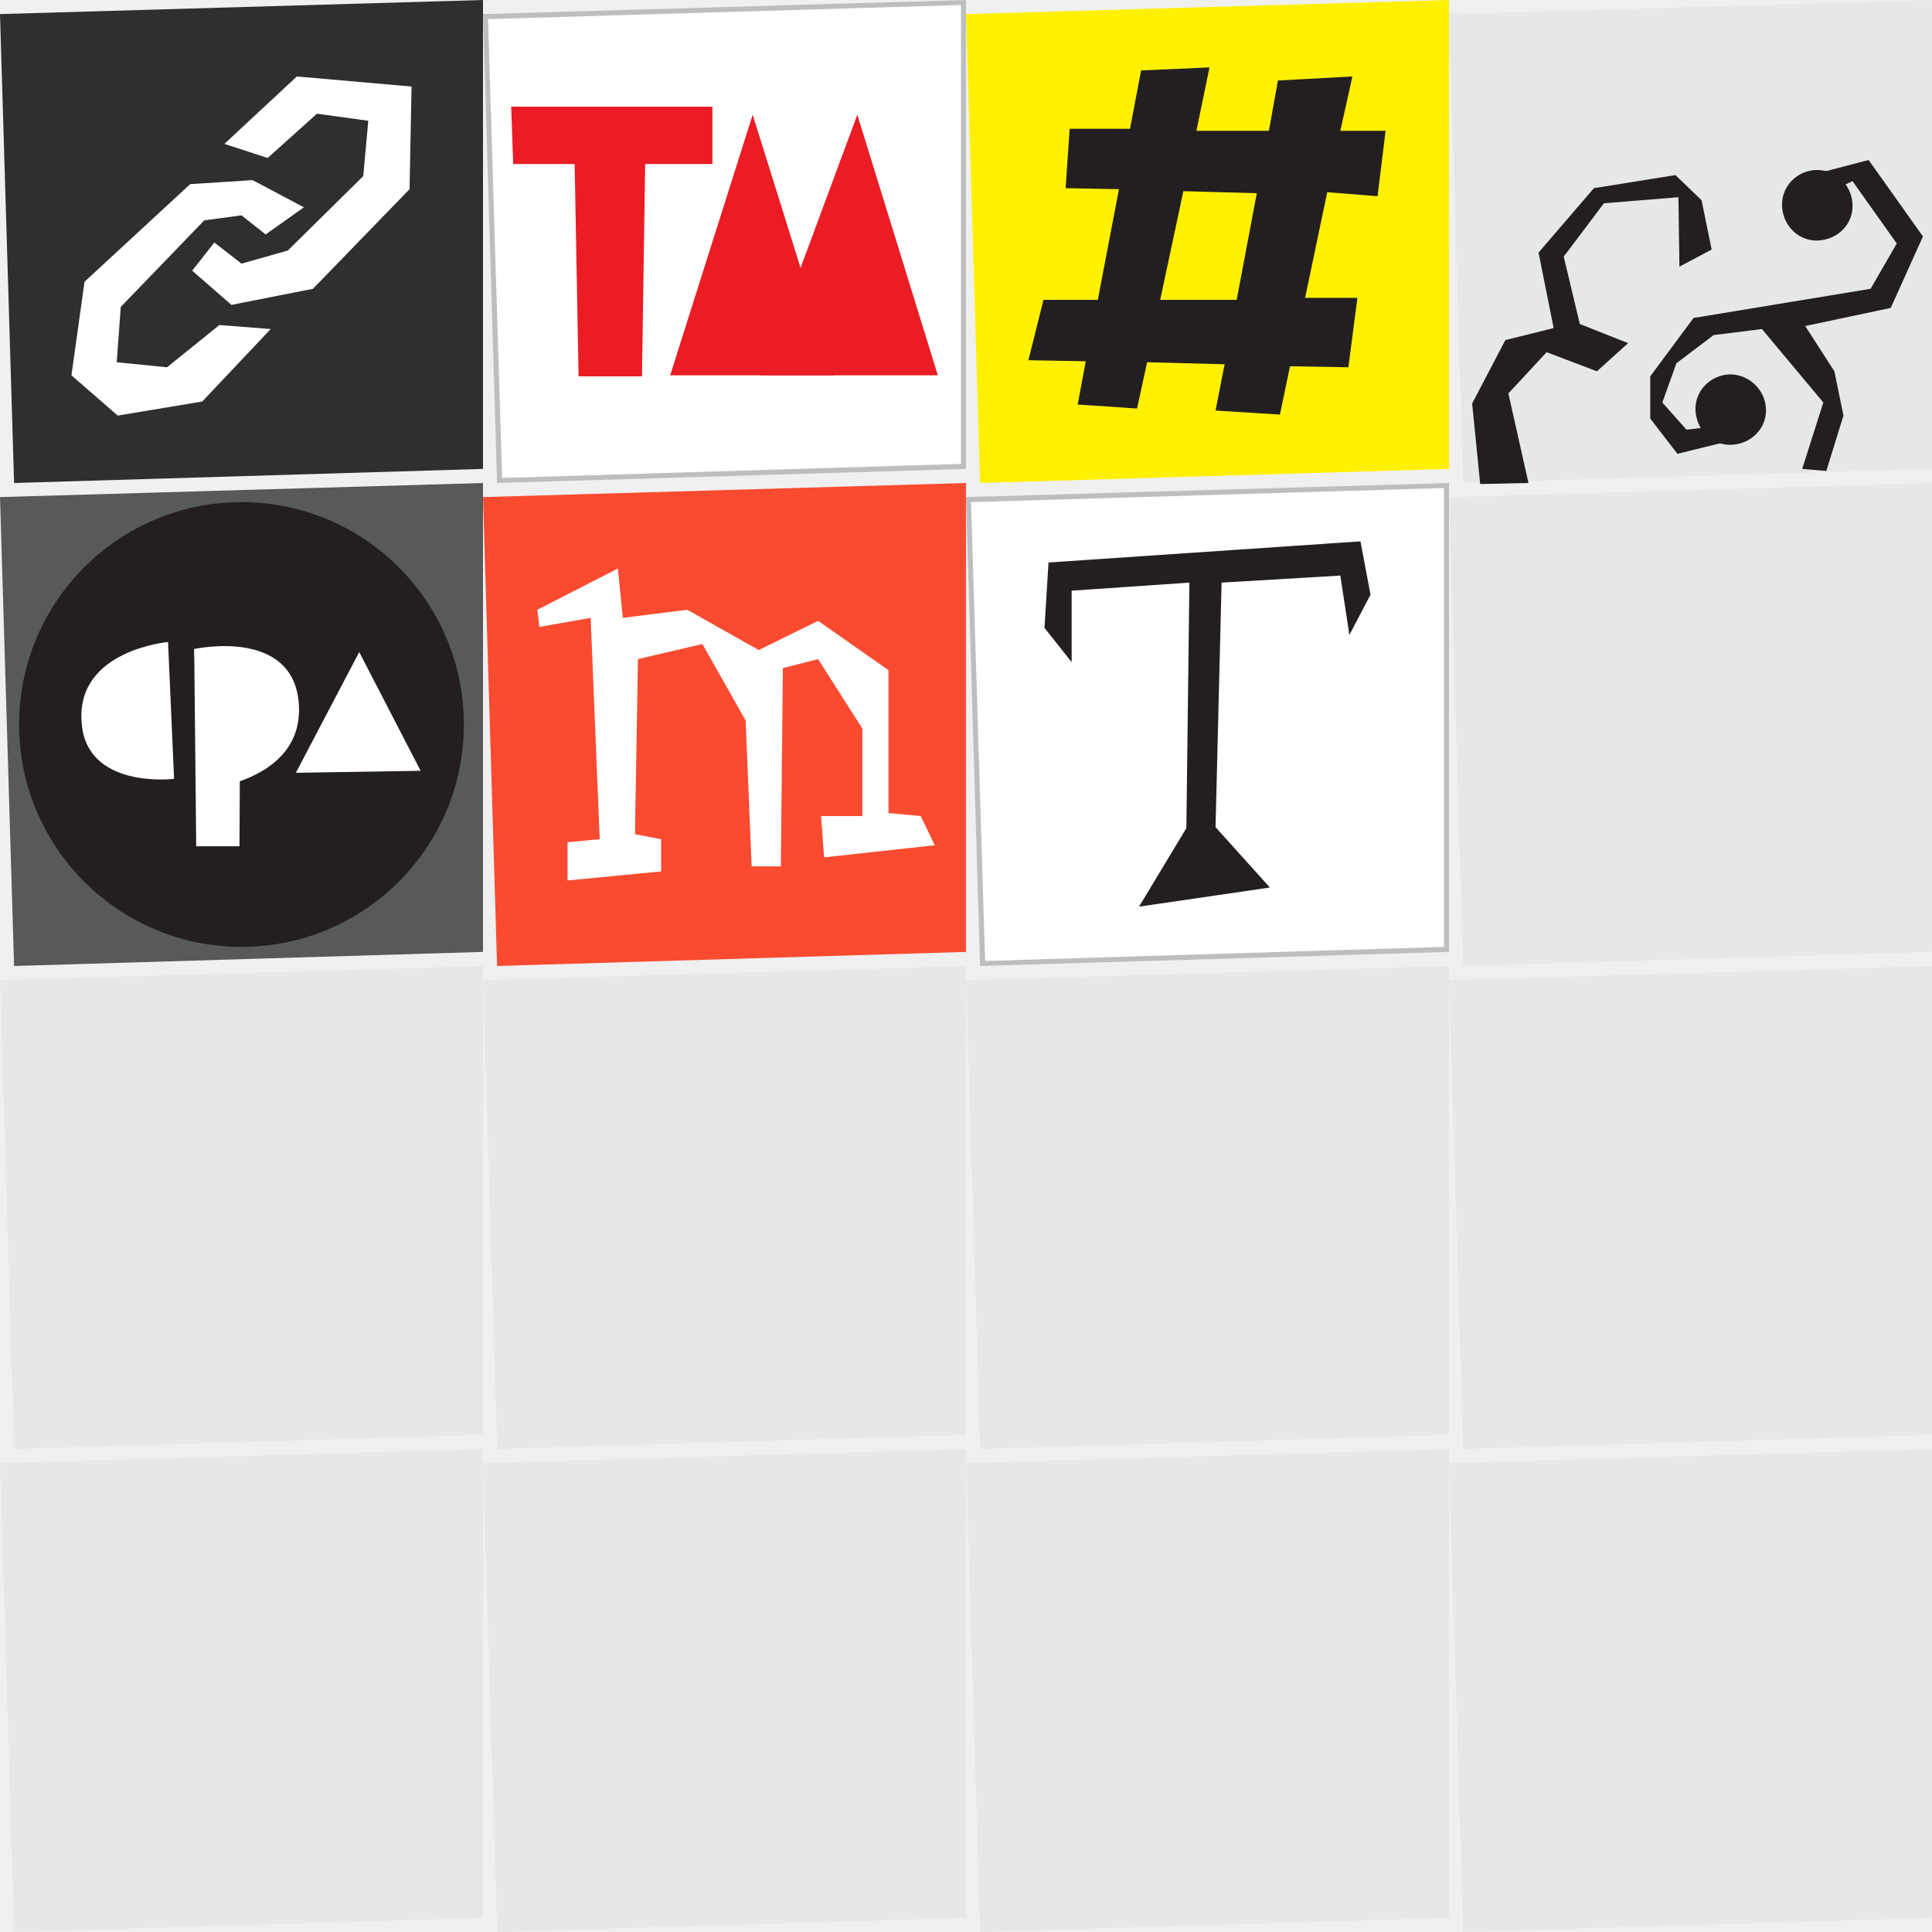
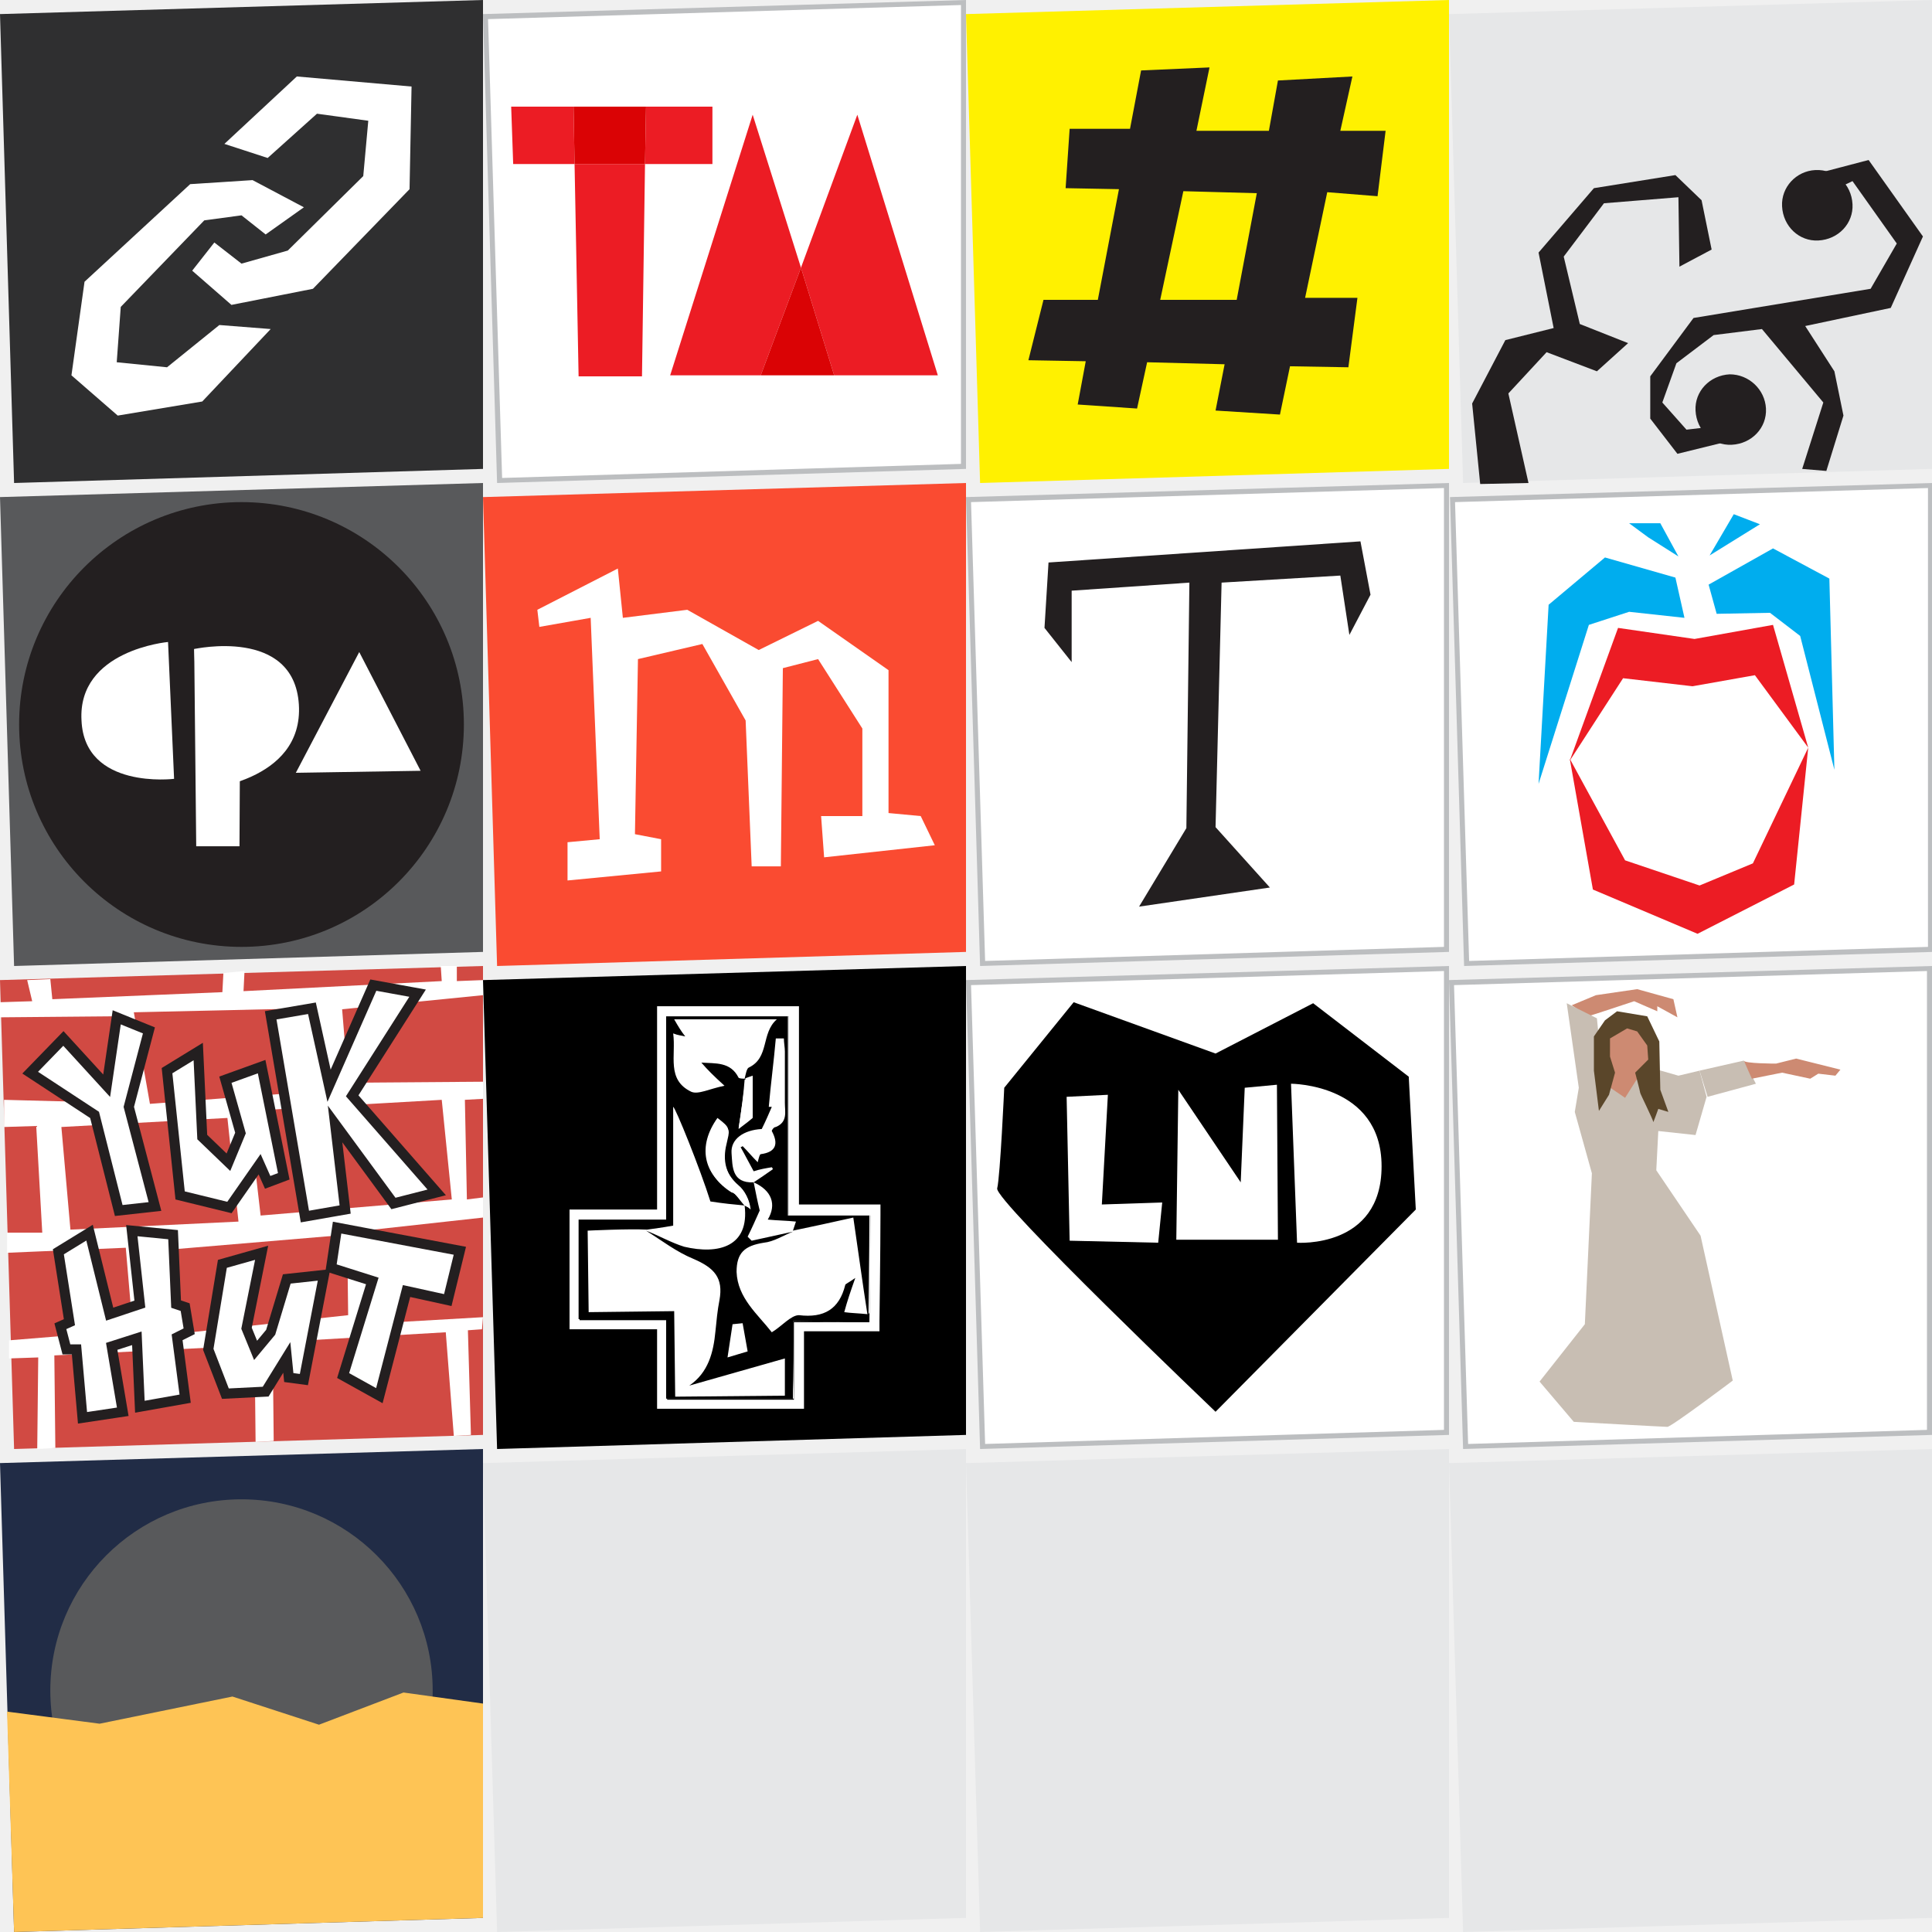
- <svg xmlns="http://www.w3.org/2000/svg" version="1.1" id="Layer_1" x="0px" y="0px" viewBox="0 0 192 192" style="enable-background:new 0 0 192 192;" xml:space="preserve">
+ <svg xmlns="http://www.w3.org/2000/svg" version="1.1" id="Layer_1" x="0px" y="0px" width="192px" height="192px" viewBox="0 0 192 192" style="enable-background:new 0 0 192 192;" xml:space="preserve">
  <style type="text/css">
	.st0{fill:#FA4B31;}
	.st1{fill:#FFFFFF;}
- 	.st2{fill:#FFF100;}
+ 	.st2{fill:#E6E7E8;}
	.st3{fill:#231F20;}
- 	.st4{fill:#E6E7E8;}
- 	.st5{fill:#58595B;}
- 	.st6{fill:#BCBEC0;}
- 	.st7{fill:#EC1C24;}
- 	.st8{enable-background:new    ;}
+ 	.st4{fill:#58595B;}
+ 	.st5{fill:#BCBEC0;}
+ 	.st6{fill:#EC1C24;}
+ 	.st7{fill:#DA0305;}
+ 	.st8{fill:#212C46;}
	.st9{fill:#2F2F30;}
+ 	.st10{fill:#00ADEE;}
+ 	.st11{fill:#D14A43;}
+ 	.st12{fill:#FFFFFF;stroke:#231F20;stroke-miterlimit:10;}
+ 	.st13{fill:#CD8A72;}
+ 	.st14{fill:#C8BEB3;}
+ 	.st15{fill:#5A462A;}
+ 	.st16{fill:#FEC455;}
+ 	.st17{fill:#FFF100;}
</style>
  <g>
    <polygon class="st0" points="96,94.6 49.4,96 48,49.4 96,48  " />
    <polygon class="st1" points="61.4,56.5 53.4,60.6 53.6,62.3 58.7,61.4 59.6,83.4 56.4,83.7 56.4,87.5 65.7,86.6 65.7,83.4    63.1,82.9 63.4,65.5 69.8,64 74.1,71.6 74.7,86.1 77.6,86.1 77.8,66.4 81.3,65.5 85.7,72.4 85.7,81.1 81.6,81.1 81.9,85.2 92.9,84    91.5,81.1 88.3,80.8 88.3,66.6 81.3,61.7 75.4,64.6 68.3,60.6 61.9,61.4  " />
  </g>
  <g>
    <g>
-       <polygon class="st2" points="144,0 96,1.4 97.4,48 144,46.6   " />
-     </g>
-     <path class="st3" d="M136.9,19.5l0.8-6.5h-4.5l1.2-5.4L127,8l-0.9,5h-7.2l1.3-6.3L113.4,7l-1.1,5.8h-6l-0.4,5.9l5.3,0.1l-2.1,11   h-5.4l-1.5,6l5.7,0.1l-0.8,4.3l5.9,0.4l1-4.6l7.7,0.2l-0.9,4.6l6.4,0.4l1-4.8l5.8,0.1l0.9-6.9h-5.2l2.2-10.5L136.9,19.5z    M122.9,29.8h-7.6l2.3-10.8l7.3,0.2L122.9,29.8z" />
-   </g>
-   <g>
-     <g>
-       <polygon class="st4" points="192,0 144,1.4 145.4,48 192,46.6   " />
+       <polygon class="st2" points="192,0 144,1.4 145.4,48 192,46.6   " />
    </g>
    <path class="st3" d="M175.5,40.6c0.1,1.9-1.4,3.5-3.4,3.6c-1.9,0.1-3.5-1.4-3.6-3.4c-0.1-1.9,1.4-3.5,3.4-3.6   C173.8,37.2,175.4,38.7,175.5,40.6z" />
    <path class="st3" d="M184.1,20.3c0.1,1.9-1.4,3.5-3.4,3.6c-1.9,0.1-3.5-1.4-3.6-3.4c-0.1-1.9,1.4-3.5,3.3-3.6   C182.4,16.8,184,18.3,184.1,20.3z" />
    <polygon class="st3" points="179.6,17.5 185.7,15.9 191.1,23.5 187.9,30.6 179.4,32.4 182.3,36.9 183.2,41.3 181.5,46.8    179.1,46.6 181.2,40 175.1,32.7 170.3,33.3 166.6,36.1 165.2,40 167.6,42.7 171,42.3 173.6,43.4 166.7,45.1 164,41.6 164,37.4    168.3,31.6 185.9,28.7 188.5,24.2 184.1,18 182,19  " />
    <polygon class="st3" points="161.8,34.1 158.7,36.9 153.7,35 149.9,39.1 151.9,48 147.1,48.1 146.3,40.1 149.6,33.8 154.4,32.6    152.9,25.1 158.4,18.7 166.5,17.4 169.1,19.9 170.1,24.8 166.9,26.5 166.8,19.6 159.4,20.2 155.4,25.5 157,32.2  " />
  </g>
  <g>
    <g>
-       <polygon class="st5" points="48,48 0,49.4 1.4,96 48,94.6   " />
+       <polygon class="st4" points="48,48 0,49.4 1.4,96 48,94.6   " />
    </g>
    <circle class="st3" cx="24" cy="72" r="22.1" />
    <polygon class="st1" points="35.7,64.8 29.4,76.8 41.8,76.6  " />
    <path class="st1" d="M17.3,77.4l-0.6-13.6c0,0-9,0.8-8.6,7.8C8.4,78.5,17.3,77.4,17.3,77.4z" />
    <path class="st1" d="M19.3,64.5l0.6,14c0,0,10.3-0.7,9.8-8.5C29.2,62.3,19.3,64.5,19.3,64.5z" />
    <polygon class="st1" points="19.3,64.5 19.5,84.1 23.8,84.1 23.9,64.5  " />
  </g>
  <g>
    <g>
      <polygon class="st1" points="48.3,1.6 95.8,0.3 95.8,46.4 49.6,47.7   " />
-       <path class="st6" d="M95.5,0.5v45.6l-45.6,1.4L48.5,1.9L95.5,0.5 M96,0L48,1.4L49.4,48L96,46.6V0L96,0z" />
+       <path class="st5" d="M95.5,0.5v45.6l-45.6,1.4L48.5,1.9L95.5,0.5 M96,0L48,1.4L49.4,48L96,46.6V0L96,0z" />
    </g>
  </g>
  <g>
-     <polygon class="st7" points="50.8,10.6 51,16.3 70.8,16.3 70.8,10.6  " />
-     <polygon class="st7" points="57,10.6 57.5,37.4 63.8,37.4 64.2,10.6  " />
-     <polygon class="st7" points="74.8,11.4 66.6,37.3 82.9,37.3  " />
-     <polygon class="st7" points="85.2,11.4 75.6,37.3 93.2,37.3  " />
+     <path class="st6" d="M57,10.6h-6.2l0.2,5.7h6.1L57,10.6 M70.8,10.6h-6.6l-0.1,5.7h6.7V10.6" />
+     <polyline class="st6" points="64.1,16.3 57.1,16.3 57.5,37.4 63.8,37.4 64.1,16.3  " />
+     <polyline class="st7" points="64.2,10.6 57,10.6 57.1,16.3 64.1,16.3 64.2,10.6  " />
+     <polyline class="st6" points="74.8,11.4 66.6,37.3 82.9,37.3 75.6,37.3 79.6,26.6 74.8,11.4  " />
+     <polyline class="st6" points="85.2,11.4 79.6,26.6 82.9,37.3 93.2,37.3 85.2,11.4  " />
+     <polyline class="st7" points="79.6,26.6 75.6,37.3 82.9,37.3 79.6,26.6  " />
  </g>
-   <text transform="matrix(1 0 0 1 -158.1729 -87.7495)" class="st8">
-     <tspan x="0" y="0" style="font-family:'MyriadPro-Regular'; font-size:12px;">Love Nothing Day</tspan>
-     <tspan x="0" y="14.4" style="font-family:'MyriadPro-Regular'; font-size:12px;">The Kate Bush Dance</tspan>
-     <tspan x="0" y="28.8" style="font-family:'MyriadPro-Regular'; font-size:12px;">Is Mercury in Gatorade?</tspan>
-     <tspan x="0" y="43.2" style="font-family:'MyriadPro-Regular'; font-size:12px;">Yuk Hut</tspan>
-     <tspan x="0" y="57.6" style="font-family:'MyriadPro-Regular'; font-size:12px;">Chicago IRL</tspan>
-     <tspan x="0" y="72" style="font-family:'MyriadPro-Regular'; font-size:12px;">Is You Is?</tspan>
-     <tspan x="0" y="86.4" style="font-family:'MyriadPro-Regular'; font-size:12px;">Saatchi Art</tspan>
-     <tspan x="0" y="100.8" style="font-family:'MyriadPro-Regular'; font-size:12px;">Totes-Cute.com</tspan>
-   </text>
  <g>
    <g>
      <polygon class="st1" points="96.3,49.6 143.8,48.3 143.8,94.4 97.6,95.7   " />
-       <path class="st6" d="M143.5,48.5v45.6l-45.6,1.4l-1.4-45.6L143.5,48.5 M144,48l-48,1.4L97.4,96l46.6-1.4V48L144,48z" />
+       <path class="st5" d="M143.5,48.5v45.6l-45.6,1.4l-1.4-45.6L143.5,48.5 M144,48l-48,1.4L97.4,96l46.6-1.4V48L144,48z" />
    </g>
  </g>
  <g>
-     <polygon class="st4" points="192,48 144,49.4 145.4,96 192,94.6  " />
+     <g>
+       <polygon class="st1" points="144.3,49.6 191.8,48.3 191.8,94.4 145.7,95.7   " />
+       <path class="st5" d="M191.6,48.5v45.6l-45.6,1.4l-1.4-45.6L191.6,48.5 M192.1,48l-48,1.4l1.4,46.6l46.6-1.4V48L192.1,48z" />
+     </g>
  </g>
  <g>
-     <polygon class="st4" points="144,96 96,97.4 97.4,144 144,142.6  " />
+     <g>
+       <polygon class="st1" points="96.3,97.6 143.8,96.3 143.8,142.4 97.6,143.7   " />
+       <path class="st5" d="M143.5,96.5v45.6l-45.6,1.4l-1.4-45.6L143.5,96.5 M144,96l-48,1.4l1.4,46.6l46.6-1.4V96L144,96z" />
+     </g>
  </g>
  <g>
-     <polygon class="st4" points="192,96 144,97.4 145.4,144 192,142.6  " />
+     <g>
+       <polygon class="st1" points="144.3,97.6 191.8,96.3 191.8,142.4 145.6,143.7   " />
+       <path class="st5" d="M191.5,96.5v45.6l-45.6,1.4l-1.4-45.6L191.5,96.5 M192,96l-48,1.4l1.4,46.6l46.6-1.4V96L192,96z" />
+     </g>
  </g>
  <g>
-     <polygon class="st4" points="48,96 0,97.4 1.4,144 48,142.6  " />
+     <polygon class="st2" points="144,144 96,145.4 97.4,192 144,190.6  " />
  </g>
  <g>
-     <polygon class="st4" points="96,96 48,97.4 49.4,144 96,142.6  " />
+     <polygon class="st2" points="192,144 144,145.4 145.4,192 192,190.6  " />
  </g>
  <g>
-     <polygon class="st4" points="144,144 96,145.4 97.4,192 144,190.6  " />
+     <polygon class="st8" points="48,144 0,145.4 1.4,192 48,190.6  " />
  </g>
  <g>
-     <polygon class="st4" points="192,144 144,145.4 145.4,192 192,190.6  " />
-   </g>
-   <g>
-     <polygon class="st4" points="48,144 0,145.4 1.4,192 48,190.6  " />
-   </g>
-   <g>
-     <polygon class="st4" points="96,144 48,145.4 49.4,192 96,190.6  " />
+     <polygon class="st2" points="96,144 48,145.4 49.4,192 96,190.6  " />
  </g>
  <polygon class="st3" points="104.2,55.9 103.8,62.4 106.5,65.8 106.5,58.7 118.2,57.9 117.9,82.3 113.2,90.1 126.2,88.2 120.8,82.2   121.4,57.9 133.2,57.2 134.1,63.1 136.2,59.1 135.2,53.8 " />
  <g>
    <polygon class="st9" points="48,0 0,1.4 1.4,48 48,46.6  " />
  </g>
  <g>
    <polygon class="st1" points="22.3,14.3 26.6,15.7 31.5,11.3 36.6,12 36.1,17.5 28.6,24.9 24,26.2 21.3,24.1 19.1,26.9 23,30.3    31.1,28.7 40.7,18.8 40.9,8.6 29.5,7.6  " />
    <polygon class="st1" points="30.2,20.6 25.1,17.9 18.9,18.3 8.4,28 7.1,37.3 11.7,41.3 20.1,39.9 26.9,32.7 21.8,32.3 16.6,36.5    11.6,36 12,30.5 20.3,21.9 24,21.4 26.4,23.3  " />
  </g>
+   <polygon class="st10" points="166.5,57.4 159.5,55.4 153.9,60.1 152.9,77.9 157.9,62.1 161.9,60.8 167.4,61.4 " />
+   <polygon class="st10" points="169.8,58.1 170.6,61 175.9,60.9 178.9,63.2 182.3,76.5 181.8,57.5 176.2,54.5 " />
+   <polygon class="st10" points="174.9,52.1 172.3,51.1 169.9,55.2 " />
+   <polygon class="st10" points="161.9,52 165,52 166.8,55.3 163.8,53.4 " />
+   <polygon class="st6" points="160.8,62.4 156,75.6 161.3,67.4 168.2,68.2 174.4,67.1 179.7,74.3 176.2,62.1 168.4,63.5 " />
+   <polyline class="st6" points="179.7,74.3 178.3,87.9 168.7,92.8 158.3,88.4 156,75.4 161.5,85.5 168.9,88 174.2,85.8 179.7,74.3 " />
+   <g>
+     <polygon class="st11" points="48,96 0,97.4 1.4,144 48,142.6  " />
+   </g>
+   <path class="st1" d="M48,130.9l-10.4,0.6l-0.5-9.3L48,121l0-2l-1.6,0.2l-0.2-9.9l1.8-0.1l0-1.7l-13.4,0.1l-0.6-7.3L48,98.9l0-1.5  l-2.6,0.1l0-1.5l-1.6,0l0.1,1.5l-19.7,1l0.1-2l-2.1,0.2l-0.1,1.9L5.2,99.3l-0.2-2l-2.3,0.1l0.5,2.1L0,99.6v1.5l11.3-0.1l0.5,8.6  l-11.4-0.3v2.7l3.2-0.1l0.6,10.6l-3.5,0l0,2l11.8-0.5l0.7,8.2l-12.3,1v1.8l2.9-0.1L3.7,144l1.8-0.1l-0.1-9.2l19.9-1l0.1,9.6l1.8-0.1  l-0.1-9.8l17.2-1l0.8,10.3l1.7-0.1l-0.3-10.4l1.4-0.1L48,130.9z M43.9,109.3l1,9.9l-19,1.6l-1.2-10.4L43.9,109.3z M31,100.2l1.1,8.2  l-17.2,1.3l-1.6-9.1L31,100.2z M7,122.2L6.1,112l16.5-0.9l1.1,10.3L7,122.2z M15.3,132.8l-1-8.4l20.2-1.7l0.1,8L15.3,132.8z" />
+   <polygon class="st12" points="26.9,100.9 31,100.2 32.7,107.9 37.1,97.9 41.5,98.7 35,108.9 43.4,118.5 39.1,119.6 33.3,111.7   34.3,120.2 30.3,120.9 " />
+   <polygon class="st12" points="22.4,107.3 26,106 28.2,116.9 26.6,117.5 25.8,115.7 22.8,120 17.9,118.8 16.6,106.4 19.7,104.5   20.1,113 22.7,115.5 23.9,112.6 " />
+   <polygon class="st12" points="11.6,101.1 14.8,102.4 12.8,110 15.4,119.9 11.8,120.3 9.4,110.8 3,106.6 6.3,103.2 10.6,107.9 " />
+   <polygon class="st12" points="13.1,122.3 17.2,122.7 17.5,129.6 18.4,129.9 18.8,132.3 17.6,132.9 18.4,139 13.9,139.8 13.6,133   11.1,133.8 12.2,140.3 8.2,140.9 7.6,134.1 6.6,134.1 6,131.8 6.9,131.4 5.8,124.4 8.9,122.5 10.9,130.6 13.9,129.6 " />
+   <polygon class="st12" points="22.1,125.6 26,124.5 24.5,132 25.4,134.2 26.9,132.4 28.5,127.1 32.2,126.7 30.2,137.1 28.7,136.9   28.5,134.9 26.4,138.3 22.4,138.5 20.7,134.1 " />
+   <polygon class="st12" points="32.9,126 37,127.3 34.1,136.7 37.7,138.7 40.4,128.3 44.5,129.2 45.7,124.3 33.5,122 " />
+   <g>
+     <path class="st13" d="M160.3,109.8c0,0-1.3-4.2-1.2-4.4c0-0.3,1.2-3.8,1.2-3.8l3,0.1l1.4,2.8l-1.8,6.2L160.3,109.8z" />
+     <polygon class="st14" points="173.3,105.4 168.9,106.4 169.7,109 174.5,107.7  " />
+     <path class="st13" d="M182.4,106.9l-1.7-0.2l-0.8,0.5l-2.8-0.6l-3,0.6c0,0-0.9-2-0.8-1.8c0,0.3,3.2,0.3,3.2,0.3l2-0.5l4.4,1.1   L182.4,106.9z" />
+     <path class="st13" d="M157.8,101c0.1,0,4.6-1.5,4.6-1.5l2.3,1l0-0.5l2,1.1l-0.4-1.8l-3.6-1l-4.1,0.6l-2.4,1L157.8,101z" />
+     <path class="st14" d="M153,137.3l3.4,4c0,0,9,0.5,9.3,0.5c0.4,0,6.5-4.6,6.5-4.6l-3.2-14.4l-4.4-6.5l0.2-3.9l3.7,0.4l1.1-3.8   l-0.7-2.6l-2.1,0.5l-2.1-0.6l-2,0.9l-1.2,1.9l-2.2-1.5l-0.1-1.3l-0.5-5.1l-3-1.5l1.2,8.4l-0.4,2.4l1.7,6.1l-0.7,15L153,137.3z" />
+     <path class="st15" d="M158.4,106.4l0-3.4l1.1-1.6l1.2-0.9l3,0.5l1.2,2.5l0.1,4.8l0.8,2.2l-1-0.3c0,0-0.5,1.4-0.5,1.3   c0-0.2-1.3-2.8-1.3-2.9c0-0.1-0.5-2-0.5-2l1.3-1.3l-0.1-1.4l-1-1.4l-1-0.3l-1.7,1L160,105l0.5,1.6l-0.6,2.2l-1,1.6L158.4,106.4z" />
+   </g>
+   <circle class="st4" cx="24" cy="168" r="19" />
+   <polygon class="st16" points="40.1,168.2 31.7,171.4 23.1,168.6 9.9,171.3 0.7,170.1 1.4,192 48,190.6 48,169.3 " />
+   <g>
+     <polygon points="96,96 48,97.4 49.4,144 96,142.6  " />
+   </g>
+   <g>
+     <path class="st1" d="M78.4,101c0,6.5,0,13.1,0,19.8c2.8,0,5.3,0,8.1,0c0,3.3-0.1,10.6-0.1,10.6l-7.5,0c0,0,0,5.1,0,7.7   c-4.3,0-12.6,0-12.6,0v-7.9c0,0-5.8,0-8.7,0c0-3.4,0-6.5,0-9.9c2.8,0,5.6,0,8.7,0c0-6.8,0-13.5,0-20.2C70.4,101,74.3,101,78.4,101    M79.4,100h-1H66.3h-1v1v19.2h-7.7h-1v1v9.9v1h1h7.7v6.9v1h1h12.6h1v-1v-6.7l6.5,0l1,0l0-1c0-0.1,0.1-7.3,0.1-10.6v-1h-1h-7.1V101   V100L79.4,100z" />
+   </g>
+   <g id="zNZNAB.tif_1_">
+     <g>
+       <path class="st1" d="M78.8,131.3c2.2,0,4.1,0.1,6.1,0c0.6,0,1.5-0.6,1.5-0.9c0.1-3.1,0.1-6.3,0.1-9.6c-2.8,0-5.4,0-8.1,0    c0-6.7,0-13.2,0-19.8c-4.1,0-8,0-12.1,0c0,6.8,0,13.4,0,20.2c-3.1,0-5.9,0-8.7,0c0,3.3,0,6.5,0,9.9c2.9,0,5.7,0,8.7,0    c0,2.8,0,5.3,0,7.9c4.3,0,8.4,0,12.6,0C78.8,136.5,78.8,134.1,78.8,131.3z" />
+       <g>
+         <path d="M78.8,131.3c0,0,0,5.1,0,7.7c-4.3,0-12.6,0-12.6,0v-7.9c0,0-5.8,0-8.7,0c0-3.4,0-6.5,0-9.9c2.8,0,5.6,0,8.7,0     c0-6.8,0-13.5,0-20.2c4.2,0,8,0,12.1,0c0,6.5,0,13.1,0,19.8c2.8,0,5.3,0,8.1,0c0,3.3-0.1,10.6-0.1,10.6L78.8,131.3z M74.9,117.5     c0.2,1,0.4,2,0.6,2.8c-0.4,0.9-0.8,1.8-1.2,2.6c0.1,0.1,0.3,0.3,0.4,0.4c1.4-0.3,2.7-0.6,4.1-0.9c-1,0.4-1.9,1-2.9,1.1     c-1.9,0.3-2.7,1-2.7,2.9c0.1,2.6,2.1,4.2,3.5,6c1-0.6,1.9-1.7,2.7-1.7c2.5,0.3,4-0.6,4.6-3c0-0.1,0.3-0.2,1-0.7     c-0.5,1.4-0.8,2.3-1.1,3.4c0.7,0.1,1.3,0.1,2.3,0.2c-0.5-3.2-0.9-6.2-1.4-9.6c-2.2,0.5-4.1,0.9-6,1.3c0.1-0.3,0.2-0.6,0.3-0.9     c-0.9-0.1-1.8-0.1-2.8-0.2C77.2,119.7,76.7,118.3,74.9,117.5c0.6-0.4,1.2-0.8,1.9-1.3c0-0.1-0.1-0.2-0.1-0.2     c-0.6,0.1-1.2,0.2-1.8,0.4c-0.5-0.9-0.9-1.7-1.3-2.4c0.1,0,0.2-0.1,0.2-0.1c0.5,0.5,0.9,1,1.5,1.6c0.1-0.4,0.2-0.8,0.3-0.8     c1.5-0.2,1.8-1,1.1-2.3c0-0.1,0.2-0.4,0.4-0.4c1.2-0.5,0.9-1.5,0.9-2.4c0-1.7,0-3.4,0-5.1c0-0.4-0.1-0.9-0.1-1.3     c-0.3,0-0.5,0-0.8,0c-0.2,2.3-0.5,4.5-0.7,6.8c0.1,0,0.2,0,0.3,0c-0.3,0.7-0.6,1.4-1,2.2c-1.8,0.1-3.1,1-3,2.4     C72.8,115.9,72.7,117.6,74.9,117.5z M69.7,105.6c1.4,0.1,2.9-0.1,3.7,1.5c0.1,0.1,0.5,0.1,0.7,0.1c-0.2,1.5-0.4,3-0.7,4.9     c0.8-0.6,1.3-1,1.4-1.1c0-1.6,0-2.8,0-4.1c-0.3,0.1-0.6,0.2-0.8,0.3c0.1-0.4,0.2-1,0.4-1.1c2.1-1,1.2-3.4,2.8-4.8     c-3.7,0-6.8,0-10.2,0c0.4,0.7,0.7,1.2,1.1,1.7c-0.4-0.1-0.7-0.1-1.2-0.3c0.3,2.2-0.7,4.6,1.8,5.8c0.7,0.3,1.8-0.3,3.3-0.6     C70.9,106.9,70.3,106.3,69.7,105.6z M74,119.8c-1.1-0.1-2.1-0.2-3.4-0.4c-1-3.2-3.5-9.4-3.7-9.4c0,4,0,7.9,0,11.8     c-1.1,0.2-1.9,0.3-2.6,0.4c-1.8-0.1-5.9,0.1-5.9,0.1l0.1,8.1l8.5-0.1l0.1,8.5l10.9-0.1c0,0,0-2.7,0-3.7c-3.2,0.9-6.3,1.8-9.5,2.7     c1.9-1.3,2.4-3.3,2.6-5.4c0.1-1,0.2-2.1,0.4-3.1c0.4-2.2-0.5-3.2-2.6-4.1c-1.7-0.7-3.1-1.8-4.7-2.8c1.3,0.5,2.5,1.2,3.8,1.6     C71.4,124.7,74.5,123.9,74,119.8c0.2,0.1,0.4,0.2,0.6,0.4c-0.1-0.9-0.5-1.7-1.1-2.2c-1.4-1.2-1.7-2.7-1.3-4.3     c0.3-1.4,0.5-1.4-0.8-2.4c-2,2.7-1.4,5.5,1.3,7.2C73.2,118.6,73.6,119.3,74,119.8z M73.8,131.5l-1,0.1l-0.5,3.3l2-0.6L73.8,131.5     z" />
+       </g>
+       <path class="st1" d="M74,119.8c-0.5-0.5-0.8-1.1-1.4-1.5c-2.7-1.6-3.3-4.4-1.3-7.2c1.3,1,1.2,1,0.8,2.4c-0.4,1.6-0.1,3.1,1.3,4.3    c0.6,0.5,1,1.3,1.1,2.2C74.4,120,74.2,119.9,74,119.8C74,119.7,74,119.8,74,119.8z" />
+       <path class="st1" d="M74,107.3c0.2-0.1,0.5-0.2,0.8-0.3c0,1.2,0,2.4,0,4.1c-0.1,0.1-0.6,0.5-1.4,1.1    C73.7,110.2,73.9,108.7,74,107.3C74.1,107.2,74,107.3,74,107.3z" />
+     </g>
+   </g>
+   <g>
+     <g>
+       <polygon class="st17" points="144,0 96,1.4 97.4,48 144,46.6   " />
+     </g>
+     <path class="st3" d="M136.9,19.5l0.8-6.5h-4.5l1.2-5.4L127,8l-0.9,5h-7.2l1.3-6.3L113.4,7l-1.1,5.8h-6l-0.4,5.9l5.3,0.1l-2.1,11   h-5.4l-1.5,6l5.7,0.1l-0.8,4.3l5.9,0.4l1-4.6l7.7,0.2l-0.9,4.6l6.4,0.4l1-4.8l5.8,0.1l0.9-6.9h-5.2l2.2-10.5L136.9,19.5z    M122.9,29.8h-7.6l2.3-10.8l7.3,0.2L122.9,29.8z" />
+   </g>
+   <path d="M120.8,140.3c0,0-22-21-21.7-22.2c0.3-1.2,0.7-10,0.7-10l6.9-8.5l14.1,5.1l9.7-5l9.5,7.3l0.7,13.2L120.8,140.3z" />
+   <polygon class="st1" points="126.9,107.8 123.7,108.1 123.3,117.5 117.1,108.3 116.9,123.2 127,123.2 " />
+   <polygon class="st1" points="115.5,119.5 109.5,119.7 110.1,108.8 106,109 106.3,123.3 115.1,123.5 " />
+   <path class="st1" d="M128.9,123.5l-0.6-15.8c0,0,9,0,9,8.2C137.3,124.1,128.9,123.5,128.9,123.5z" />
</svg>
